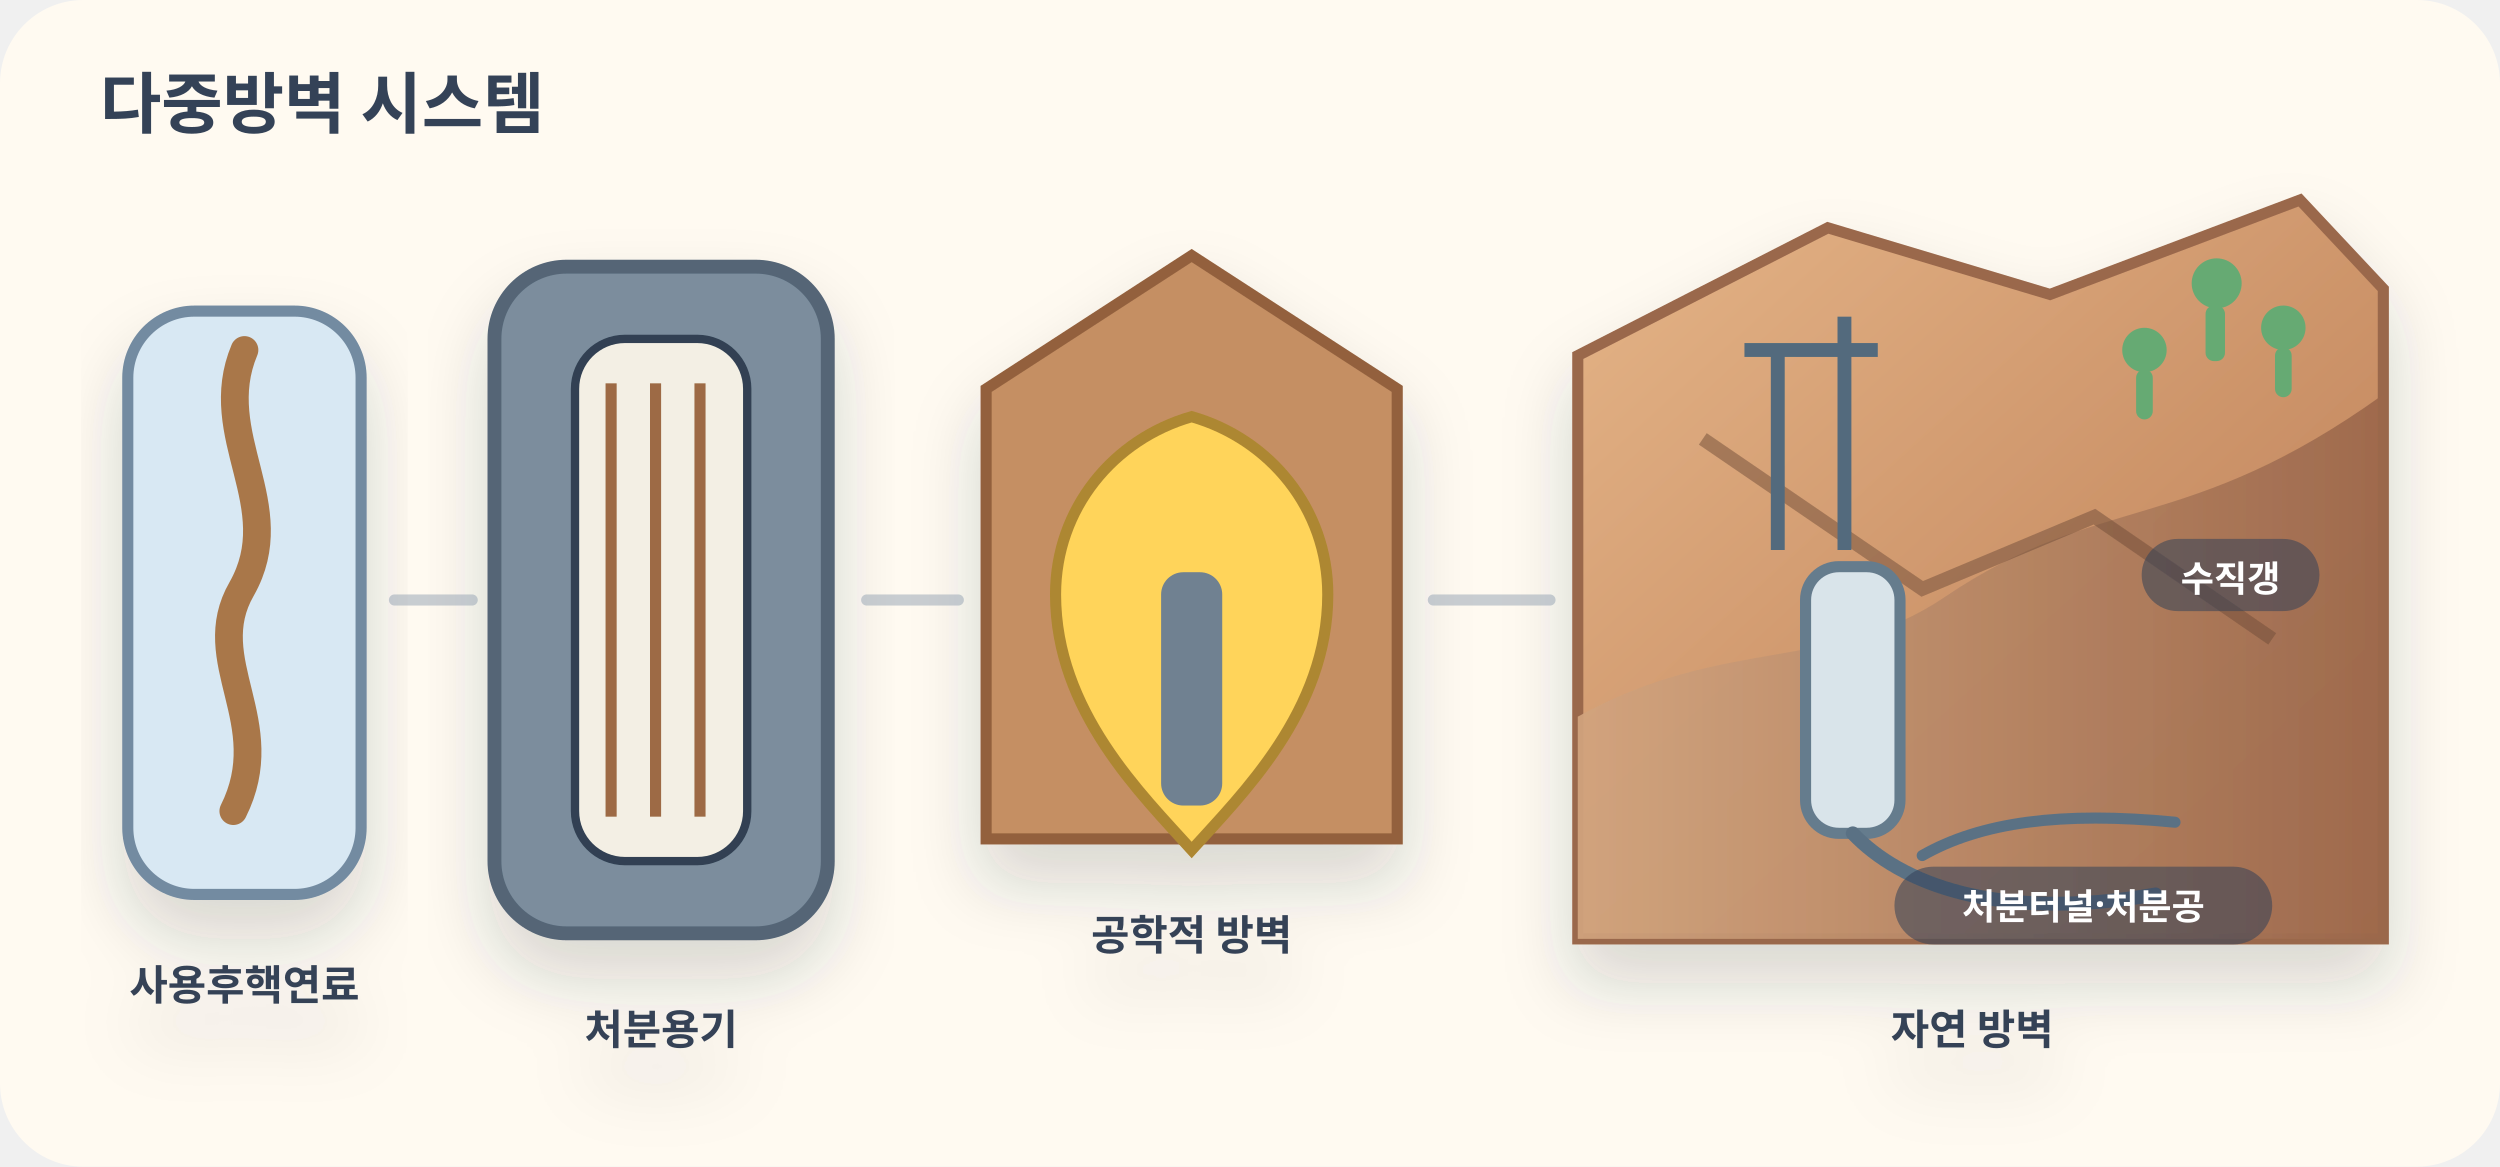
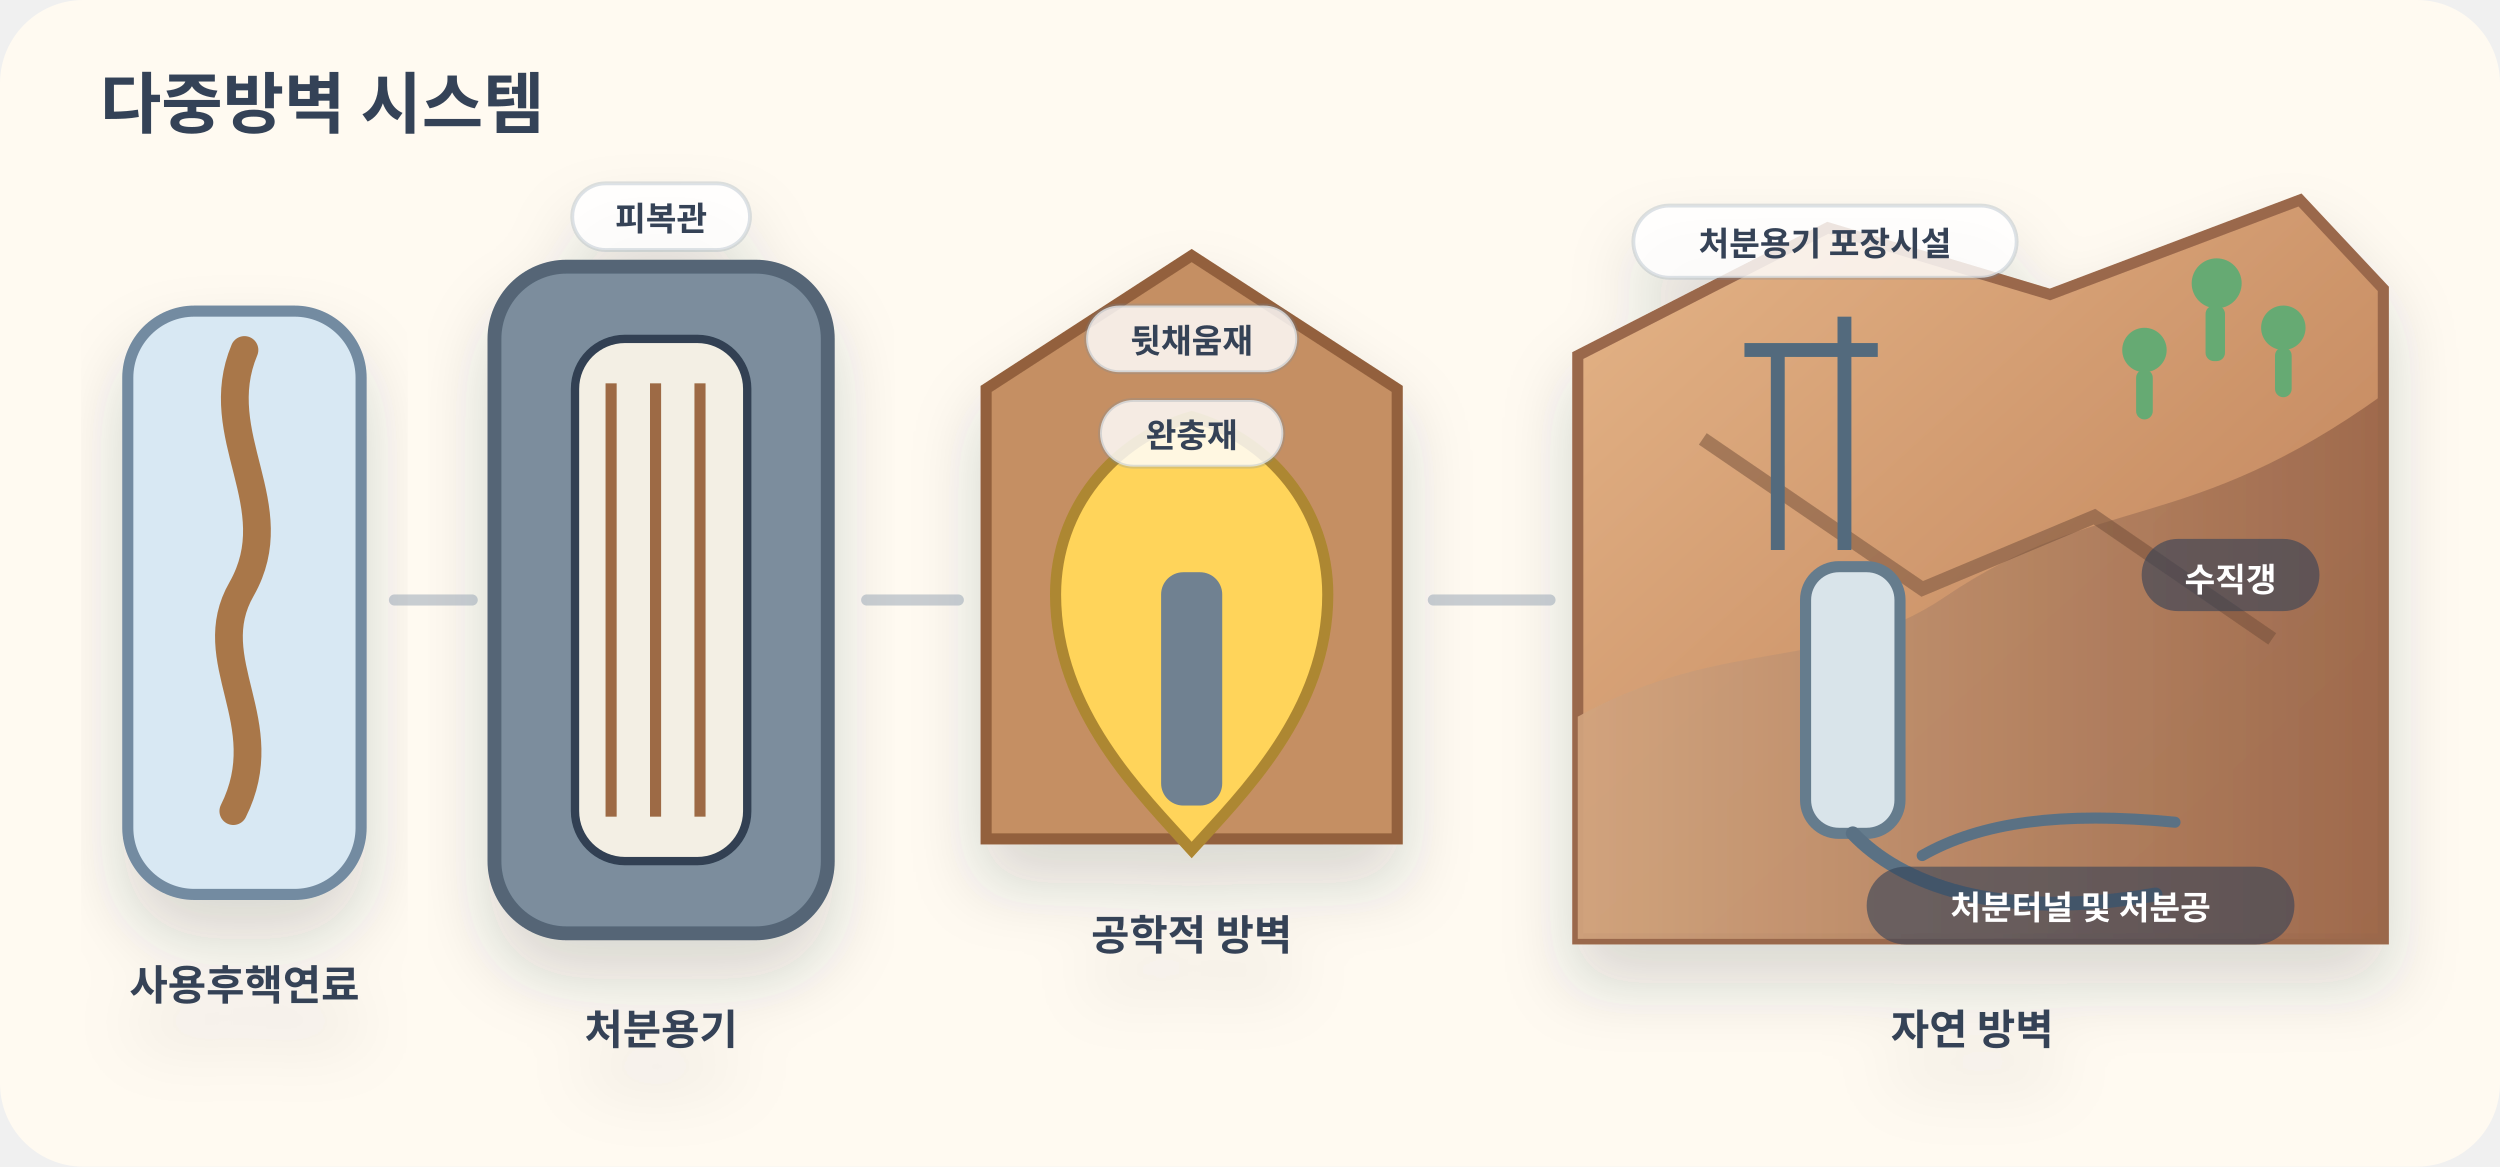
<svg xmlns="http://www.w3.org/2000/svg" viewBox="0 0 900 420" role="img" aria-label="다중방벽 시스템 도식">
  <defs>
    <linearGradient id="soil" x1="0" x2="1" y1="0" y2="1">
      <stop offset="0" stop-color="#e5b588" />
      <stop offset="1" stop-color="#b97951" />
    </linearGradient>
    <linearGradient id="rock" x1="0" x2="1">
      <stop offset="0" stop-color="#d1a47e" />
      <stop offset="1" stop-color="#9b674b" />
    </linearGradient>
    <filter id="shadow" x="-20%" y="-20%" width="140%" height="140%">
      <feDropShadow dx="0" dy="14" stdDeviation="12" flood-color="#314052" flood-opacity=".18" />
    </filter>
+     <style>
+       .label { font-family: Pretendard, Malgun Gothic, sans-serif; font-size: 15px; font-weight: 900; fill: #344257; }
+       .title { font-family: Pretendard, Malgun Gothic, sans-serif; font-size: 24px; font-weight: 900; fill: #344257; }
+       .micro { font-family: Pretendard, Malgun Gothic, sans-serif; font-size: 12px; font-weight: 850; fill: #344257; }
+       .chip { fill: rgba(255,255,255,.82); stroke: rgba(115,139,161,.24); stroke-width: 1.4; }
+       .darkchip { fill: rgba(52,66,87,.60); }
+       .whitetext { font-family: Pretendard, Malgun Gothic, sans-serif; font-size: 12px; font-weight: 850; fill: #fff; }
+     </style>
  </defs>
  <rect width="900" height="420" rx="30" fill="#fffaf1" />
-   <text x="36" y="46" font-family="Pretendard, Malgun Gothic, sans-serif" font-size="24" font-weight="800" fill="#344257">다중방벽 시스템</text>
+   <text x="36" y="46" class="title">다중방벽 시스템</text>
  <g transform="translate(46 112)" filter="url(#shadow)">
    <rect x="0" y="0" width="84" height="210" rx="24" fill="#d8e8f3" stroke="#738ba1" stroke-width="4" />
    <path d="M42 14 C29 45 58 70 41 100 C26 126 54 148 38 180" fill="none" stroke="#a97748" stroke-width="10" stroke-linecap="round" />
-     <text x="42" y="248" text-anchor="middle" font-family="Pretendard, Malgun Gothic, sans-serif" font-size="15" font-weight="900" fill="#344257">사용후핵연료</text>
+     <text x="42" y="248" text-anchor="middle" class="label">사용후핵연료</text>
  </g>
  <g transform="translate(178 96)" filter="url(#shadow)">
+     <rect x="28" y="-30" width="64" height="24" rx="12" class="chip" />
+     <text x="60" y="-13" text-anchor="middle" class="micro">피복관</text>
    <rect x="0" y="0" width="120" height="240" rx="26" fill="#7b8d9d" stroke="#546576" stroke-width="5" />
    <rect x="29" y="26" width="62" height="188" rx="18" fill="#f3efe4" stroke="#304052" stroke-width="3" />
    <g stroke="#9d6b44" stroke-width="4">
      <line x1="42" y1="42" x2="42" y2="198" />
      <line x1="58" y1="42" x2="58" y2="198" />
      <line x1="74" y1="42" x2="74" y2="198" />
    </g>
-     <text x="60" y="280" text-anchor="middle" font-family="Pretendard, Malgun Gothic, sans-serif" font-size="15" font-weight="900" fill="#344257">처분용기</text>
+     <text x="60" y="280" text-anchor="middle" class="label">처분용기</text>
  </g>
  <g transform="translate(355 92)" filter="url(#shadow)">
    <path d="M0 210 L0 48 L74 0 L148 48 L148 210 Z" fill="#c58f63" stroke="#93613e" stroke-width="4" />
    <path d="M74 58 C102 66 123 91 123 122 C123 164 92 194 74 214 C56 194 25 164 25 122 C25 91 46 66 74 58Z" fill="#ffd45a" stroke="#ad8730" stroke-width="4" />
    <rect x="63" y="114" width="22" height="84" rx="8" fill="#6f8191" />
-     <text x="74" y="250" text-anchor="middle" font-family="Pretendard, Malgun Gothic, sans-serif" font-size="15" font-weight="900" fill="#344257">공학적 방벽</text>
+     <rect x="36" y="18" width="76" height="24" rx="12" class="chip" />
+     <text x="74" y="35" text-anchor="middle" class="micro">뒷채움재</text>
+     <rect x="41" y="52" width="66" height="24" rx="12" class="chip" />
+     <text x="74" y="69" text-anchor="middle" class="micro">완충재</text>
+     <text x="74" y="250" text-anchor="middle" class="label">공학적 방벽</text>
  </g>
  <g transform="translate(568 72)" filter="url(#shadow)">
    <path d="M0 266 L0 56 L90 10 L170 34 L260 0 L290 32 L290 266 Z" fill="url(#soil)" stroke="#9a684c" stroke-width="4" />
    <path d="M0 186 C52 157 92 170 132 143 C188 105 219 121 290 70 L290 266 L0 266 Z" fill="url(#rock)" opacity=".92" />
    <path d="M45 86 L124 140 L186 114 L250 158" fill="none" stroke="#704c38" stroke-width="5" opacity=".5" />
    <rect x="82" y="132" width="34" height="96" rx="12" fill="#d9e4ea" stroke="#657b8d" stroke-width="4" />
    <path d="M99 228 C116 246 151 260 208 250" fill="none" stroke="#5a7184" stroke-width="5" stroke-linecap="round" />
    <path d="M124 236 C145 224 174 220 215 224" fill="none" stroke="#5a7184" stroke-width="4" stroke-linecap="round" />
    <path d="M72 54 L72 126" stroke="#536b7d" stroke-width="5" />
    <path d="M96 42 L96 126" stroke="#536b7d" stroke-width="5" />
    <path d="M60 54 L108 54" stroke="#536b7d" stroke-width="5" />
    <g fill="#66aa73">
      <circle cx="230" cy="30" r="9" />
      <rect x="226" y="38" width="7" height="20" rx="3" />
      <circle cx="254" cy="46" r="8" />
      <rect x="251" y="53" width="6" height="18" rx="3" />
      <circle cx="204" cy="54" r="8" />
      <rect x="201" y="61" width="6" height="18" rx="3" />
    </g>
-     <rect x="203" y="122" width="64" height="26" rx="13" fill="rgba(52,66,87,.55)" />
-     <text x="235" y="141" text-anchor="middle" font-family="Pretendard, Malgun Gothic, sans-serif" font-size="13" font-weight="800" fill="#fff">수직갱</text>
-     <rect x="114" y="240" width="136" height="28" rx="14" fill="rgba(52,66,87,.55)" />
-     <text x="182" y="259" text-anchor="middle" font-family="Pretendard, Malgun Gothic, sans-serif" font-size="13" font-weight="800" fill="#fff">처분터널·처분공</text>
-     <text x="142" y="304" text-anchor="middle" font-family="Pretendard, Malgun Gothic, sans-serif" font-size="15" font-weight="900" fill="#344257">자연 방벽</text>
+     <rect x="20" y="2" width="138" height="26" rx="13" class="chip" />
+     <text x="89" y="20" text-anchor="middle" class="micro">처분용기 포장시설</text>
+     <rect x="203" y="122" width="64" height="26" rx="13" class="darkchip" />
+     <text x="235" y="141" text-anchor="middle" class="whitetext">수직갱</text>
+     <rect x="104" y="240" width="154" height="28" rx="14" class="darkchip" />
+     <text x="181" y="259" text-anchor="middle" class="whitetext">처분터널 및 처분공</text>
+     <text x="142" y="304" text-anchor="middle" class="label">자연 방벽</text>
  </g>
  <g stroke="#9aa8b6" stroke-width="4" stroke-linecap="round" opacity=".55">
    <path d="M142 216 H170" />
    <path d="M312 216 H345" />
    <path d="M516 216 H558" />
  </g>
</svg>
